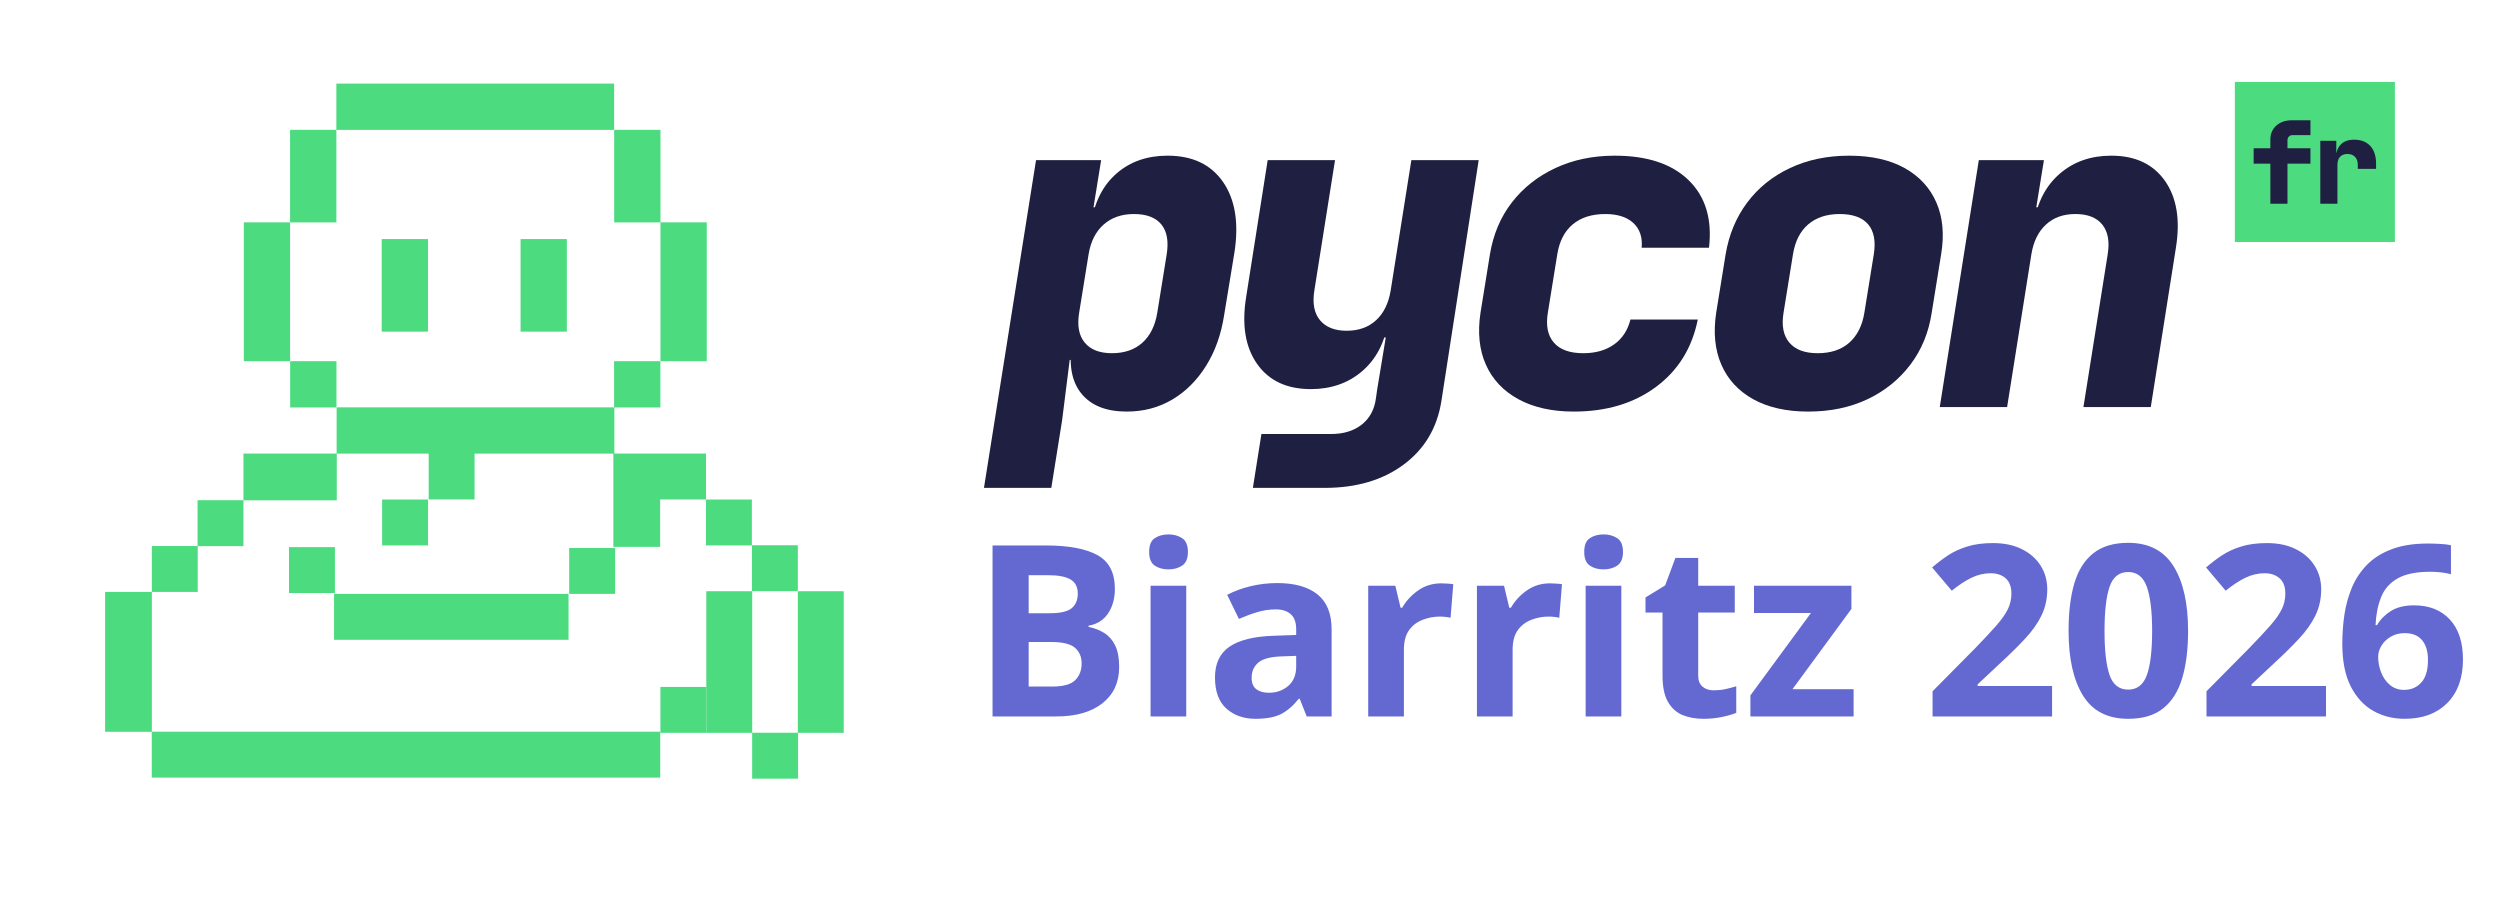
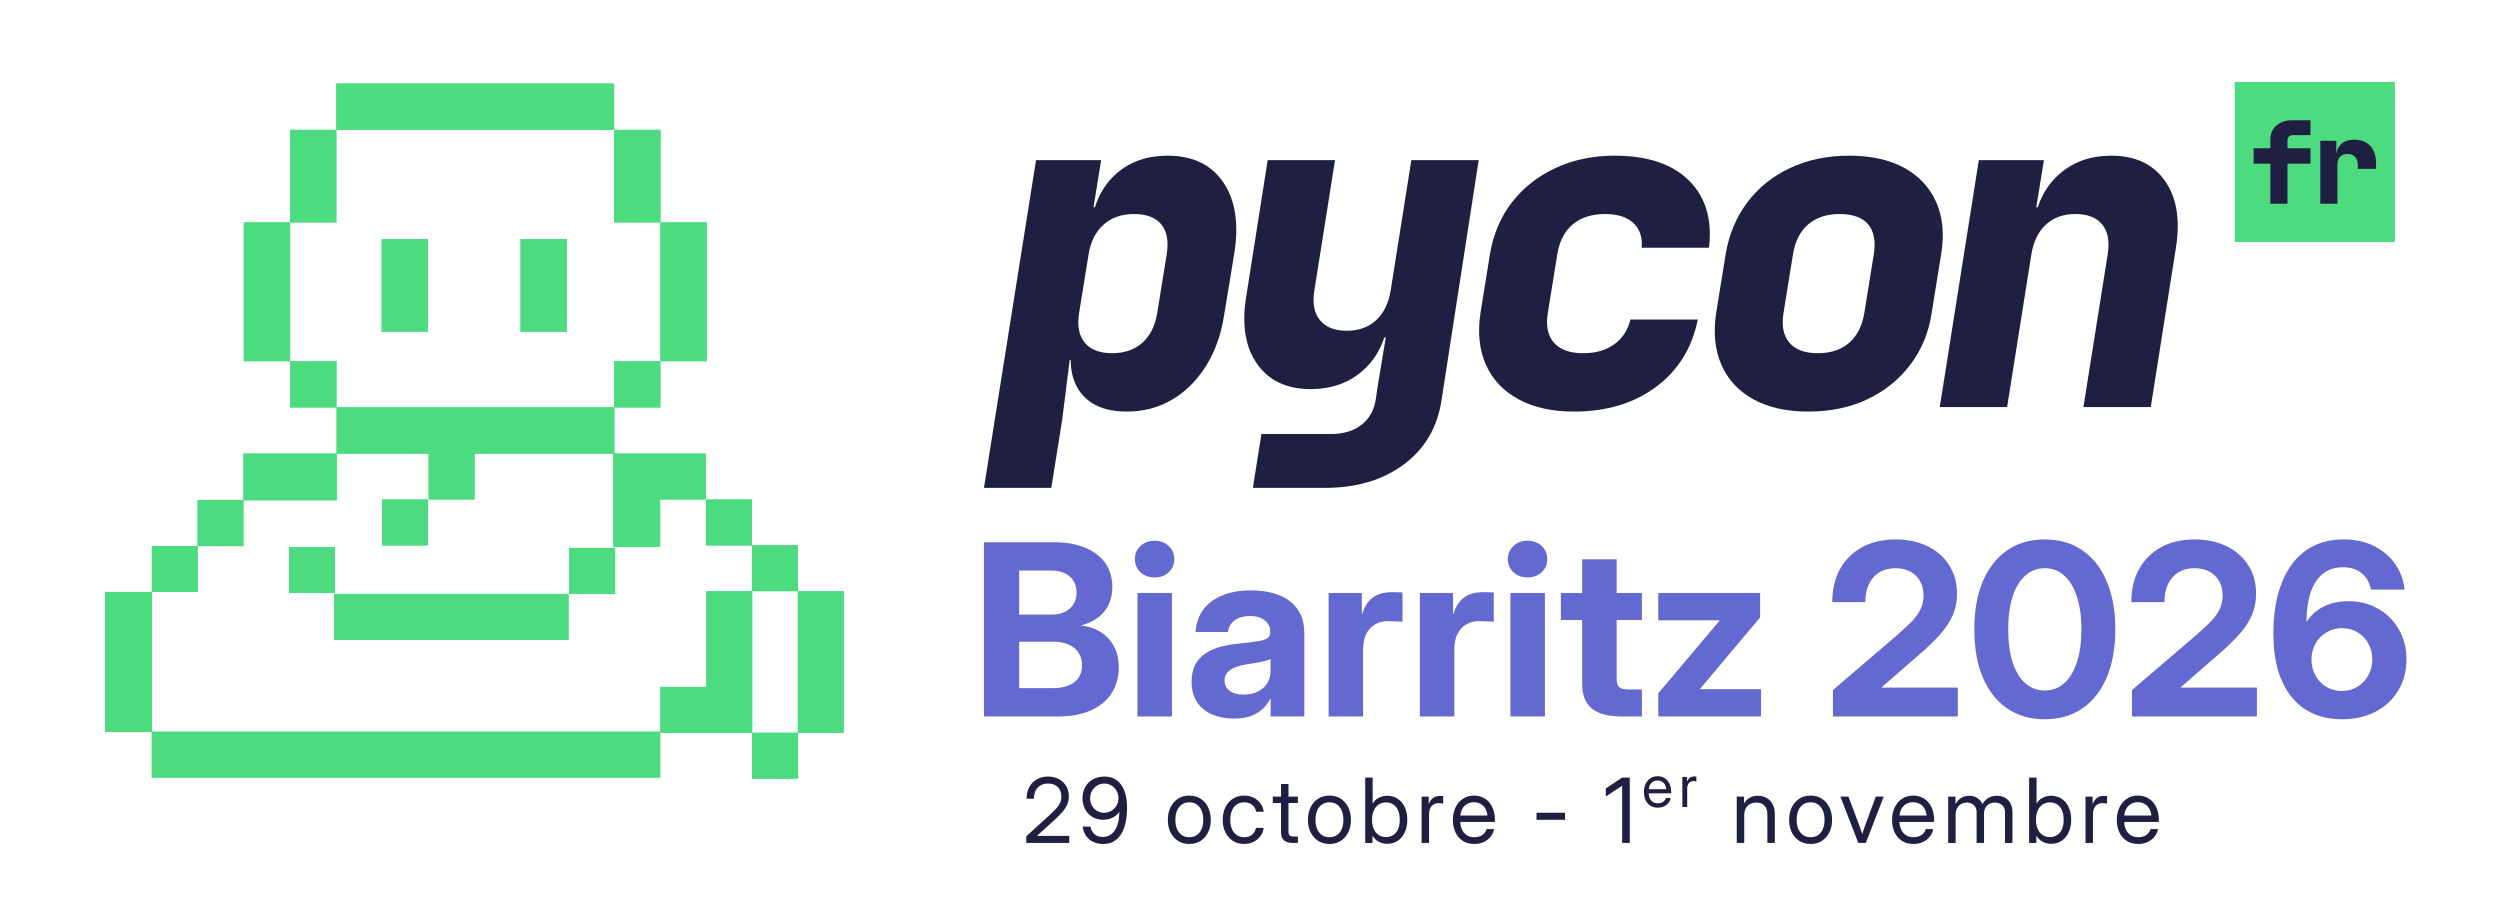
<svg xmlns="http://www.w3.org/2000/svg" version="1.1" id="Calque_1" x="0px" y="0px" width="445.479px" height="160.492px" viewBox="0 0 445.479 160.492" enable-background="new 0 0 445.479 160.492" xml:space="preserve">
  <defs id="defs45" />
  <g id="g33">
    <path fill="#1F2041" d="M175.333,86.938l9.279-58.4h11.602l-1.361,8.4h2.801l-3.201,2.801c0.588-3.787,2.094-6.733,4.521-8.841   c2.426-2.106,5.451-3.159,9.08-3.159c4.426,0,7.719,1.559,9.879,4.68c2.16,3.119,2.84,7.293,2.041,12.52l-1.84,11.2   c-0.535,3.468-1.615,6.493-3.24,9.08c-1.629,2.587-3.641,4.587-6.041,6c-2.4,1.412-5.094,2.12-8.08,2.12   c-3.627,0-6.307-1.053-8.039-3.16c-1.734-2.106-2.309-5.053-1.721-8.84l2.4,2.8h-2.801l-1.359,10.8l-1.92,12H175.333z    M198.134,62.938c2.24,0,4.053-0.626,5.439-1.88c1.387-1.253,2.266-3.026,2.641-5.319l1.68-10.4   c0.371-2.347,0.053-4.133-0.961-5.36c-1.014-1.226-2.639-1.84-4.879-1.84c-2.188,0-3.988,0.628-5.4,1.88   c-1.414,1.254-2.309,3.027-2.68,5.32l-1.68,10.4c-0.375,2.293-0.041,4.066,1,5.319C194.333,62.312,195.946,62.938,198.134,62.938z" id="path29" />
    <path fill="#1F2041" d="M223.253,86.938l1.52-9.6h12.4c2.238,0,4.066-0.561,5.479-1.68c1.414-1.121,2.254-2.668,2.521-4.641   l0.238-1.68l1.521-9.2h-3.521l3.922-2.8c-0.588,3.733-2.121,6.667-4.602,8.8c-2.479,2.134-5.533,3.2-9.16,3.2   c-4.268,0-7.453-1.492-9.559-4.48c-2.107-2.986-2.76-6.96-1.961-11.92l3.84-24.4h12l-3.68,23.201c-0.373,2.293-0.039,4.066,1,5.319   c1.041,1.254,2.627,1.88,4.76,1.88s3.881-0.626,5.24-1.88c1.359-1.253,2.227-3.026,2.6-5.319l3.68-23.201h12l-6.639,42.881   c-0.748,4.8-2.988,8.586-6.721,11.359c-3.734,2.773-8.428,4.16-14.08,4.16H223.253z" id="path30" />
    <path fill="#1F2041" d="M280.45,73.339c-3.893,0-7.188-0.734-9.879-2.2c-2.693-1.466-4.627-3.521-5.801-6.16   s-1.492-5.72-0.959-9.239l1.68-10.4c0.586-3.572,1.893-6.666,3.92-9.28c2.025-2.612,4.613-4.652,7.76-6.12   c3.146-1.467,6.666-2.199,10.561-2.199c5.812,0,10.213,1.467,13.199,4.399c2.986,2.934,4.188,6.934,3.6,12h-12   c0.16-1.866-0.332-3.333-1.479-4.399c-1.148-1.066-2.814-1.601-5-1.601c-2.4,0-4.334,0.614-5.801,1.84   c-1.467,1.228-2.387,3.014-2.76,5.36l-1.68,10.4c-0.375,2.293-0.014,4.066,1.08,5.319c1.092,1.254,2.84,1.88,5.24,1.88   c2.186,0,4.012-0.52,5.479-1.561c1.467-1.039,2.441-2.52,2.92-4.439h12c-1.014,5.067-3.492,9.067-7.439,12   C291.144,71.872,286.263,73.339,280.45,73.339z" id="path31" />
    <path fill="#1F2041" d="M322.21,73.339c-3.895,0-7.16-0.734-9.801-2.2c-2.639-1.466-4.533-3.521-5.68-6.16s-1.453-5.72-0.92-9.239   l1.68-10.4c0.588-3.521,1.867-6.6,3.842-9.24c1.971-2.641,4.52-4.692,7.639-6.16c3.121-1.467,6.627-2.199,10.52-2.199   c3.947,0,7.24,0.732,9.881,2.199c2.641,1.468,4.533,3.52,5.68,6.16s1.426,5.72,0.84,9.24l-1.68,10.4   c-0.533,3.52-1.801,6.6-3.801,9.239s-4.547,4.694-7.639,6.16C329.677,72.604,326.157,73.339,322.21,73.339z M323.89,62.938   c2.348,0,4.227-0.626,5.641-1.88c1.412-1.253,2.307-3.026,2.68-5.319l1.68-10.4c0.373-2.347,0.041-4.133-1-5.36   c-1.039-1.226-2.732-1.84-5.08-1.84c-2.293,0-4.16,0.614-5.6,1.84c-1.439,1.228-2.348,3.014-2.721,5.36l-1.68,10.4   c-0.373,2.293-0.027,4.066,1.041,5.319C319.917,62.312,321.597,62.938,323.89,62.938z" id="path32" />
    <path fill="#1F2041" d="M345.649,72.538l6.959-44h11.602l-1.361,8.4h3.521l-3.922,2.801c0.588-3.733,2.121-6.667,4.602-8.801   c2.479-2.133,5.531-3.199,9.16-3.199c4.266,0,7.451,1.493,9.559,4.479c2.107,2.987,2.76,6.96,1.961,11.92l-4.48,28.399h-12   l4.32-27.199c0.373-2.293,0.053-4.066-0.961-5.32c-1.014-1.252-2.613-1.88-4.799-1.88c-2.135,0-3.881,0.628-5.24,1.88   c-1.359,1.254-2.229,3.027-2.6,5.32l-4.32,27.199H345.649z" id="path33" />
  </g>
  <rect x="398.231" y="14.603" fill="#4DDB80" width="28.518" height="28.52" id="rect33" />
  <g id="g35">
    <path fill="#1F2041" d="M404.556,36.298v-7.129h-2.975v-2.75h2.975v-1.527c0-1.047,0.355-1.885,1.068-2.516   c0.713-0.633,1.646-0.947,2.801-0.947h3.279v2.646h-3.178c-0.271,0-0.492,0.086-0.662,0.256s-0.254,0.391-0.254,0.662v1.426h4.094   v2.75h-4.094v7.129H404.556z" id="path34" />
    <path fill="#1F2041" d="M413.456,36.298V25.095h2.854v2.139h0.773l-0.875,1.305c0-1.209,0.277-2.119,0.834-2.73   s1.371-0.916,2.445-0.916c1.234,0,2.195,0.373,2.883,1.119c0.686,0.748,1.027,1.801,1.027,3.158v0.916h-3.26v-0.713   c0-0.611-0.166-1.086-0.498-1.426c-0.334-0.34-0.777-0.51-1.334-0.51c-0.584,0-1.029,0.17-1.334,0.51   c-0.307,0.34-0.459,0.814-0.459,1.426v6.926H413.456z" id="path35" />
  </g>
  <g id="g45">
    <rect x="51.706" y="64.358" fill="#4DDB80" width="8.25" height="8.249" id="rect35" />
    <polygon fill="#4DDB80" points="51.694,39.633 59.94,39.633 59.94,23.144 109.429,23.144 109.429,14.895 59.937,14.895    59.937,23.136 51.69,23.136 51.69,39.619 43.446,39.619 43.446,64.364 51.694,64.364  " id="polygon35" />
    <rect x="68.013" y="42.6" fill="#4DDB80" width="8.25" height="16.496" id="rect36" />
    <rect x="92.759" y="42.6" fill="#4DDB80" width="8.248" height="16.496" id="rect37" />
    <polygon fill="#4DDB80" points="27.062,105.476 35.233,105.476 35.233,97.315 43.384,97.315 43.384,89.154 60.009,89.154    60.009,80.832 76.386,80.832 76.386,89 84.565,89 84.565,80.832 109.296,80.832 109.296,97.448 117.63,97.448 117.63,89.001    125.802,89.001 125.802,80.82 117.63,80.82 117.624,80.82 109.474,80.82 109.474,72.607 117.677,72.607 117.677,64.358    109.427,64.358 109.427,72.584 59.983,72.584 59.983,80.82 43.382,80.82 43.382,89.135 35.202,89.135 35.202,97.296 27.054,97.296    27.054,105.476 18.729,105.476 18.729,130.399 27.046,130.399 27.046,138.562 117.647,138.562 117.647,130.382 27.062,130.382  " id="polygon37" />
    <rect x="117.677" y="122.403" fill="#4DDB80" width="8.178" height="8.181" id="rect38" />
    <rect x="68.091" y="89.01" fill="#4DDB80" width="8.18" height="8.181" id="rect39" />
    <rect x="51.501" y="97.493" fill="#4DDB80" width="8.18" height="8.18" id="rect40" />
    <rect x="59.526" y="105.825" fill="#4DDB80" width="41.783" height="8.181" id="rect41" />
    <rect x="101.425" y="97.646" fill="#4DDB80" width="8.182" height="8.179" id="rect42" />
    <rect x="125.796" y="89.01" fill="#4DDB80" width="8.18" height="8.18" id="rect43" />
    <rect x="133.989" y="97.158" fill="#4DDB80" width="8.18" height="8.18" id="rect44" />
    <polygon fill="#4DDB80" points="150.347,105.352 142.169,105.352 142.169,130.57 134.036,130.57 134.036,105.352 125.858,105.352    125.858,130.584 134.026,130.584 134.026,138.752 142.208,138.752 142.208,130.582 150.347,130.582  " id="polygon44" />
    <polygon fill="#4DDB80" points="117.688,64.364 125.937,64.364 125.937,39.619 117.692,39.619 117.692,23.136 109.442,23.136    109.442,39.633 117.688,39.633  " id="polygon45" />
  </g>
-   <text xml:space="preserve" style="font-size:42.667px;line-height:125%;font-family:'Bitstream Vera Sans';-inkscape-font-specification:'Bitstream Vera Sans';letter-spacing:0px;word-spacing:0px;fill:none;stroke:#000000;stroke-width:1px;stroke-linecap:butt;stroke-linejoin:miter;stroke-opacity:1" x="173.02" y="127.664" id="text45">
-     <tspan id="tspan45" x="173.02" y="127.664" style="font-style:normal;font-variant:normal;font-weight:bold;font-stretch:normal;font-size:42.667px;font-family:'Adwaita Sans';-inkscape-font-specification:'Adwaita Sans Bold';fill:#6369d1;fill-opacity:1;stroke:none">Biarritz 2026</tspan>
-   </text>
+   <path style="font-weight:bold;font-size:42.667px;line-height:125%;font-family:'Adwaita Sans';-inkscape-font-specification:'Adwaita Sans Bold';letter-spacing:0px;word-spacing:0px;fill:#6369d1;stroke-width:1px" d="M 175.333,127.664 V 96.622 h 12.438 q 3.333,0 5.667,1 2.354,1 3.563,2.792 1.208,1.792 1.208,4.188 0,1.792 -0.688,3.188 -0.667,1.375 -1.917,2.292 -1.25,0.917 -2.958,1.354 v 0.042 q 1.896,0.167 3.417,1.104 1.521,0.917 2.396,2.521 0.896,1.604 0.896,3.812 0,2.583 -1.25,4.563 -1.229,1.979 -3.667,3.083 -2.438,1.104 -5.958,1.104 z m 6.271,-5.042 h 5.979 q 2.479,0 3.854,-1.062 1.375,-1.062 1.375,-3 0,-1.292 -0.604,-2.229 -0.604,-0.958 -1.75,-1.458 -1.146,-0.521 -2.771,-0.521 h -6.083 z m 0,-13.104 h 5.688 q 1.417,0 2.417,-0.479 1.021,-0.479 1.563,-1.354 0.562,-0.896 0.562,-2.083 0,-1.813 -1.208,-2.875 -1.208,-1.062 -3.333,-1.062 h -5.688 z m 21.083,18.146 v -22 h 6.146 V 127.664 Z m 3.062,-24.771 q -1.521,0 -2.521,-0.917 -1,-0.938 -1,-2.354 0,-1.417 1,-2.333 1,-0.938 2.5,-0.938 1.521,0 2.521,0.938 1,0.917 1,2.333 0,1.417 -1,2.354 -1,0.917 -2.5,0.917 z m 14.146,25.146 q -2.188,0 -3.896,-0.729 -1.708,-0.729 -2.688,-2.188 -0.979,-1.479 -0.979,-3.667 0,-1.854 0.688,-3.083 0.688,-1.25 1.875,-2 1.208,-0.771 2.75,-1.167 1.562,-0.396 3.271,-0.542 2.021,-0.208 3.208,-0.396 1.188,-0.188 1.708,-0.542 0.521,-0.354 0.521,-1.062 v -0.146 q 0,-0.812 -0.438,-1.417 -0.438,-0.625 -1.25,-0.979 -0.792,-0.354 -1.917,-0.354 -1.125,0 -2,0.354 -0.854,0.354 -1.354,1 -0.5,0.646 -0.583,1.5 h -5.771 q 0.146,-2.271 1.333,-3.938 1.208,-1.667 3.375,-2.562 2.167,-0.917 5.188,-0.917 2.25,0 4.021,0.521 1.771,0.5 2.979,1.479 1.229,0.979 1.854,2.375 0.625,1.396 0.625,3.167 V 127.664 h -6 v -3.104 h -0.083 q -0.583,1.083 -1.438,1.854 -0.854,0.771 -2.083,1.208 -1.229,0.417 -2.917,0.417 z m 1.708,-4.271 q 1.479,0 2.542,-0.542 1.083,-0.542 1.667,-1.479 0.583,-0.938 0.583,-2.125 v -2.208 q -0.271,0.146 -0.708,0.292 -0.438,0.125 -1.021,0.25 -0.583,0.104 -1.271,0.229 -0.688,0.125 -1.417,0.229 -1.062,0.167 -1.917,0.521 -0.854,0.333 -1.354,0.917 -0.5,0.562 -0.5,1.438 0,0.771 0.417,1.333 0.417,0.562 1.188,0.854 0.771,0.292 1.792,0.292 z m 15.146,3.896 v -22 h 5.917 v 3.75 h 0.062 q 0.604,-1.979 1.896,-2.938 1.292,-0.958 3.479,-0.958 0.542,0 0.979,0.021 0.458,0 0.833,0.021 v 5.229 q -0.333,-0.021 -1.104,-0.062 -0.75,-0.042 -1.542,-0.042 -1.25,0 -2.25,0.583 -1,0.562 -1.563,1.688 -0.562,1.125 -0.562,2.792 V 127.664 Z m 16.254,0 v -22 h 5.917 v 3.75 h 0.062 q 0.604,-1.979 1.896,-2.938 1.292,-0.958 3.479,-0.958 0.542,0 0.979,0.021 0.458,0 0.833,0.021 v 5.229 q -0.333,-0.021 -1.104,-0.062 -0.75,-0.042 -1.542,-0.042 -1.25,0 -2.25,0.583 -1,0.562 -1.562,1.688 -0.562,1.125 -0.562,2.792 V 127.664 Z m 16.142,0 v -22 h 6.146 V 127.664 Z m 3.062,-24.771 q -1.521,0 -2.521,-0.917 -1,-0.938 -1,-2.354 0,-1.417 1,-2.333 1,-0.938 2.5,-0.938 1.521,0 2.521,0.938 1,0.917 1,2.333 0,1.417 -1,2.354 -1,0.917 -2.5,0.917 z m 20.367,2.771 v 4.812 h -14.438 v -4.812 z m -10.646,-6 h 6.146 v 21.208 q 0,1.104 0.438,1.542 0.458,0.438 1.708,0.438 0.521,0 1.229,0 0.729,0 1.125,0 v 4.812 q -0.562,0 -1.562,0 -1,0 -2.021,0 -3.625,0 -5.354,-1.417 -1.708,-1.417 -1.708,-4.417 z M 295.492,127.664 v -4.125 l 10.917,-12.938 v -0.062 h -10.917 v -4.875 h 18.146 v 4.354 l -10.688,12.729 v 0.062 h 10.854 v 4.854 z m 31.125,0 v -4.708 l 11.375,-9.729 q 1.375,-1.208 2.458,-2.271 1.083,-1.063 1.688,-2.229 0.625,-1.167 0.625,-2.604 0,-1.479 -0.625,-2.562 -0.604,-1.104 -1.729,-1.708 -1.104,-0.604 -2.646,-0.604 -1.667,0 -2.875,0.729 -1.188,0.729 -1.854,2.083 -0.646,1.333 -0.646,3.229 h -5.896 q 0,-3.375 1.375,-5.875 1.396,-2.521 3.917,-3.896 2.521,-1.396 5.979,-1.396 3.188,0 5.667,1.188 2.479,1.188 3.875,3.375 1.417,2.167 1.417,5.104 0,2.167 -0.812,3.958 -0.812,1.792 -2.354,3.479 -1.521,1.667 -3.688,3.521 l -6.583,5.729 v 0.042 h 13.583 v 5.146 z m 37.75,0.5 q -3.896,0 -6.729,-1.938 -2.813,-1.958 -4.333,-5.542 -1.5,-3.583 -1.5,-8.521 0,-4.958 1.5,-8.542 1.521,-3.583 4.333,-5.542 2.812,-1.958 6.729,-1.958 3.896,0 6.708,1.958 2.833,1.938 4.333,5.542 1.521,3.583 1.521,8.542 0,4.938 -1.521,8.521 -1.5,3.583 -4.333,5.542 -2.813,1.938 -6.708,1.938 z m 0,-5.125 q 2.021,0 3.479,-1.312 1.458,-1.312 2.25,-3.75 0.792,-2.438 0.792,-5.812 0,-3.396 -0.792,-5.833 -0.792,-2.438 -2.25,-3.75 -1.458,-1.333 -3.479,-1.333 -2.021,0 -3.5,1.333 -1.458,1.312 -2.25,3.75 -0.771,2.438 -0.771,5.833 0,3.375 0.771,5.812 0.792,2.438 2.25,3.75 1.479,1.312 3.5,1.312 z m 15.542,4.625 v -4.708 l 11.375,-9.729 q 1.375,-1.208 2.458,-2.271 1.083,-1.063 1.688,-2.229 0.625,-1.167 0.625,-2.604 0,-1.479 -0.625,-2.562 -0.604,-1.104 -1.729,-1.708 -1.104,-0.604 -2.646,-0.604 -1.667,0 -2.875,0.729 -1.188,0.729 -1.854,2.083 -0.646,1.333 -0.646,3.229 h -5.896 q 0,-3.375 1.375,-5.875 1.396,-2.521 3.917,-3.896 2.521,-1.396 5.979,-1.396 3.188,0 5.667,1.188 2.479,1.188 3.875,3.375 1.417,2.167 1.417,5.104 0,2.167 -0.812,3.958 -0.812,1.792 -2.354,3.479 -1.521,1.667 -3.688,3.521 l -6.583,5.729 v 0.042 h 13.583 v 5.146 z m 37.417,0.5 q -2.917,0 -5.188,-1.021 -2.25,-1.021 -3.833,-2.979 -1.563,-1.958 -2.396,-4.771 -0.812,-2.833 -0.812,-6.458 0,-3.833 0.792,-6.917 0.812,-3.104 2.396,-5.312 1.583,-2.229 3.917,-3.396 2.333,-1.188 5.375,-1.188 3.104,0 5.438,1.167 2.354,1.167 3.771,3.188 1.417,2.021 1.688,4.583 h -6 q -0.333,-1.833 -1.625,-2.896 -1.292,-1.083 -3.333,-1.083 -2.208,0 -3.667,1.208 -1.438,1.208 -2.146,3.396 -0.708,2.167 -0.708,5.083 h 0.042 q 0.771,-1.188 1.875,-2 1.125,-0.812 2.521,-1.229 1.396,-0.417 3,-0.417 3,0 5.333,1.354 2.354,1.333 3.688,3.688 1.354,2.333 1.354,5.333 0,3.167 -1.479,5.583 -1.458,2.396 -4.042,3.75 -2.583,1.333 -5.958,1.333 z m -0.042,-5.042 q 1.542,0 2.771,-0.729 1.229,-0.75 1.938,-2.021 0.729,-1.292 0.729,-2.875 0,-1.583 -0.708,-2.833 -0.688,-1.271 -1.917,-2 -1.208,-0.729 -2.75,-0.729 -1.167,0 -2.167,0.438 -0.979,0.417 -1.729,1.167 -0.729,0.75 -1.146,1.771 -0.417,1.021 -0.417,2.208 0,1.583 0.708,2.854 0.708,1.271 1.938,2.021 1.229,0.729 2.75,0.729 z" id="text45" aria-label="Biarritz 2026" />
+   <g id="g45-2">
+     <rect x="51.706" y="64.358" fill="#4ddb80" width="8.25" height="8.249" id="rect35-9" />
+     <polygon fill="#4ddb80" points="43.446,64.364 51.694,64.364 51.694,39.633 59.94,39.633 59.94,23.144 109.429,23.144 109.429,14.895 59.937,14.895 59.937,23.136 51.69,23.136 51.69,39.619 43.446,39.619 " id="polygon35-3" />
+     <rect x="68.013" y="42.6" fill="#4ddb80" width="8.25" height="16.496" id="rect36-1" />
+     <rect x="92.759" y="42.6" fill="#4ddb80" width="8.248" height="16.496" id="rect37-9" />
+     <polygon fill="#4ddb80" points="84.565,80.832 109.296,80.832 109.296,97.448 117.63,97.448 117.63,89.001 125.802,89.001 125.802,80.82 117.63,80.82 117.624,80.82 109.474,80.82 109.474,72.607 117.677,72.607 117.677,64.358 109.427,64.358 109.427,72.584 59.983,72.584 59.983,80.82 43.382,80.82 43.382,89.135 35.202,89.135 35.202,97.296 27.054,97.296 27.054,105.476 18.729,105.476 18.729,130.399 27.046,130.399 27.046,138.562 117.647,138.562 117.647,130.382 27.062,130.382 27.062,105.476 35.233,105.476 35.233,97.315 43.384,97.315 43.384,89.154 60.009,89.154 60.009,80.832 76.386,80.832 76.386,89 84.565,89 " id="polygon37-4" />
+     <rect x="117.677" y="122.403" fill="#4ddb80" width="8.178" height="8.181" id="rect38-7" />
+     <rect x="68.091" y="89.01" fill="#4ddb80" width="8.18" height="8.181" id="rect39-8" />
+     <rect x="51.501" y="97.493" fill="#4ddb80" width="8.18" height="8.18" id="rect40-4" />
+     <rect x="59.526" y="105.825" fill="#4ddb80" width="41.783" height="8.181" id="rect41-5" />
+     <rect x="101.425" y="97.646" fill="#4ddb80" width="8.182" height="8.179" id="rect42-0" />
+     <rect x="125.796" y="89.01" fill="#4ddb80" width="8.18" height="8.18" id="rect43-3" />
+     <rect x="133.989" y="97.158" fill="#4ddb80" width="8.18" height="8.18" id="rect44-6" />
+     <polygon fill="#4ddb80" points="142.208,130.582 150.347,130.582 150.347,105.352 142.169,105.352 142.169,130.57 134.036,130.57 134.036,105.352 125.858,105.352 125.858,130.584 134.026,130.584 134.026,138.752 142.208,138.752 " id="polygon44-1" />
+     <polygon fill="#4ddb80" points="125.937,39.619 117.692,39.619 117.692,23.136 109.442,23.136 109.442,39.633 117.688,39.633 117.688,64.364 125.937,64.364 " id="polygon45-0" />
+   </g>
+   <g id="text2" style="font-size:16px;line-height:125%;font-family:'Bitstream Vera Sans';-inkscape-font-specification:'Bitstream Vera Sans';letter-spacing:1px;word-spacing:0px;fill:#1f2041;stroke:#000000;stroke-width:1px" aria-label="29 octobre - 1er novembre">
+     <path style="font-family:'Adwaita Sans';-inkscape-font-specification:'Adwaita Sans';stroke:none" d="m 182.878,150.201 v -1.18 l 4.141,-3.781 q 0.742,-0.68 1.203,-1.195 0.469,-0.516 0.688,-1.008 0.219,-0.492 0.219,-1.086 0,-0.719 -0.289,-1.242 -0.289,-0.523 -0.82,-0.805 -0.531,-0.281 -1.273,-0.281 -0.797,0 -1.359,0.336 -0.555,0.328 -0.852,0.938 -0.297,0.602 -0.297,1.43 h -1.312 q 0,-1.164 0.469,-2.055 0.477,-0.891 1.336,-1.391 0.859,-0.508 2.008,-0.508 1.094,0 1.93,0.453 0.836,0.445 1.312,1.242 0.477,0.789 0.477,1.828 0,0.75 -0.273,1.414 -0.273,0.656 -0.836,1.32 -0.555,0.664 -1.414,1.445 l -3.148,2.859 v 0.016 h 5.742 v 1.25 z m 13.688,0.188 q -1.008,0 -1.789,-0.383 -0.781,-0.391 -1.266,-1.086 -0.477,-0.703 -0.586,-1.625 h 1.375 q 0.164,0.844 0.727,1.344 0.562,0.5 1.445,0.5 1.008,0 1.664,-0.578 0.664,-0.578 0.992,-1.594 0.328,-1.016 0.328,-2.312 h -0.016 q -0.266,0.445 -0.711,0.766 -0.438,0.32 -1,0.492 -0.555,0.164 -1.18,0.164 -1.047,0 -1.875,-0.492 -0.828,-0.5 -1.305,-1.367 -0.477,-0.867 -0.477,-1.969 0,-1.148 0.492,-2.023 0.5,-0.875 1.375,-1.359 0.883,-0.492 2.023,-0.492 0.969,0 1.719,0.367 0.75,0.367 1.266,1.078 0.523,0.703 0.789,1.727 0.273,1.023 0.273,2.344 0,1.469 -0.258,2.664 -0.258,1.195 -0.781,2.055 -0.523,0.859 -1.328,1.32 -0.805,0.461 -1.898,0.461 z m 0.172,-5.562 q 0.531,0 0.992,-0.195 0.469,-0.203 0.82,-0.555 0.352,-0.359 0.547,-0.828 0.203,-0.469 0.203,-1.016 0,-0.734 -0.344,-1.32 -0.336,-0.594 -0.906,-0.938 -0.57,-0.352 -1.266,-0.352 -0.703,0 -1.281,0.352 -0.57,0.344 -0.914,0.938 -0.336,0.594 -0.336,1.336 0,0.734 0.328,1.32 0.328,0.578 0.891,0.922 0.57,0.336 1.266,0.336 z m 15.188,5.562 q -1.141,0 -2.008,-0.547 -0.859,-0.555 -1.344,-1.523 -0.477,-0.969 -0.477,-2.227 0,-1.266 0.477,-2.242 0.484,-0.977 1.344,-1.531 0.867,-0.555 2.008,-0.555 1.148,0 2.008,0.555 0.859,0.555 1.336,1.531 0.484,0.977 0.484,2.242 0,1.258 -0.484,2.227 -0.477,0.969 -1.336,1.523 -0.859,0.547 -2.008,0.547 z m 0,-1.203 q 0.781,0 1.336,-0.383 0.555,-0.383 0.852,-1.078 0.297,-0.703 0.297,-1.633 0,-0.945 -0.297,-1.641 -0.297,-0.703 -0.852,-1.094 -0.555,-0.391 -1.336,-0.391 -0.773,0 -1.336,0.391 -0.555,0.383 -0.852,1.086 -0.297,0.703 -0.297,1.648 0,0.938 0.297,1.633 0.297,0.695 0.852,1.078 0.555,0.383 1.336,0.383 z m 9.781,1.203 q -1.141,0 -2.008,-0.547 -0.859,-0.555 -1.344,-1.523 -0.477,-0.969 -0.477,-2.227 0,-1.266 0.477,-2.242 0.484,-0.977 1.344,-1.531 0.867,-0.555 2.008,-0.555 0.703,0 1.297,0.219 0.602,0.211 1.055,0.602 0.461,0.383 0.75,0.906 0.289,0.523 0.375,1.148 h -1.344 q -0.07,-0.367 -0.242,-0.672 -0.172,-0.305 -0.445,-0.523 -0.266,-0.227 -0.625,-0.352 -0.359,-0.125 -0.82,-0.125 -0.773,0 -1.336,0.391 -0.555,0.383 -0.852,1.086 -0.297,0.703 -0.297,1.648 0,0.938 0.297,1.633 0.297,0.695 0.852,1.078 0.555,0.383 1.336,0.383 0.461,0 0.812,-0.117 0.352,-0.117 0.602,-0.336 0.258,-0.227 0.43,-0.531 0.172,-0.312 0.266,-0.688 h 1.367 q -0.086,0.609 -0.375,1.133 -0.289,0.523 -0.75,0.914 -0.461,0.391 -1.062,0.609 -0.594,0.219 -1.289,0.219 z m 9.562,-8.438 v 1.141 h -4.469 v -1.141 z m -3,-2.25 h 1.328 v 8.5 q 0,0.477 0.195,0.672 0.203,0.188 0.711,0.188 0.18,0 0.383,0 0.211,0 0.383,0 v 1.141 q -0.203,0 -0.445,0 -0.242,0 -0.445,0 -1.062,0 -1.586,-0.461 -0.523,-0.469 -0.523,-1.398 z m 8.625,10.688 q -1.141,0 -2.008,-0.547 -0.859,-0.555 -1.344,-1.523 -0.477,-0.969 -0.477,-2.227 0,-1.266 0.477,-2.242 0.484,-0.977 1.344,-1.531 0.867,-0.555 2.008,-0.555 1.148,0 2.008,0.555 0.859,0.555 1.336,1.531 0.484,0.977 0.484,2.242 0,1.258 -0.484,2.227 -0.477,0.969 -1.336,1.523 -0.859,0.547 -2.008,0.547 z m 0,-1.203 q 0.781,0 1.336,-0.383 0.555,-0.383 0.852,-1.078 0.297,-0.703 0.297,-1.633 0,-0.945 -0.297,-1.641 -0.297,-0.703 -0.852,-1.094 -0.555,-0.391 -1.336,-0.391 -0.773,0 -1.336,0.391 -0.555,0.383 -0.852,1.086 -0.297,0.703 -0.297,1.648 0,0.938 0.297,1.633 0.297,0.695 0.852,1.078 0.555,0.383 1.336,0.383 z m 10.297,1.172 q -0.531,0 -1.016,-0.156 -0.484,-0.148 -0.891,-0.461 -0.406,-0.312 -0.703,-0.789 h -0.016 v 1.25 h -1.297 v -11.641 h 1.328 v 4.609 h 0.016 q 0.266,-0.461 0.664,-0.766 0.398,-0.305 0.891,-0.453 0.492,-0.156 1.023,-0.156 1.078,0 1.883,0.539 0.805,0.539 1.25,1.508 0.445,0.961 0.445,2.234 0,1.266 -0.445,2.234 -0.445,0.961 -1.25,1.508 -0.805,0.539 -1.883,0.539 z m -0.203,-1.195 q 0.719,0 1.266,-0.352 0.547,-0.352 0.859,-1.039 0.312,-0.688 0.312,-1.695 0,-1.016 -0.312,-1.703 -0.312,-0.688 -0.859,-1.039 -0.547,-0.352 -1.266,-0.352 -0.766,0 -1.328,0.383 -0.562,0.383 -0.867,1.078 -0.305,0.695 -0.305,1.633 0,0.93 0.305,1.625 0.305,0.695 0.867,1.078 0.562,0.383 1.328,0.383 z m 6.328,1.039 v -8.25 h 1.266 v 1.297 h 0.031 q 0.227,-0.641 0.719,-1.031 0.492,-0.391 1.266,-0.391 0.18,0 0.328,0.016 0.156,0.016 0.234,0.031 v 1.328 q -0.078,-0.023 -0.305,-0.055 -0.219,-0.039 -0.508,-0.039 -0.453,0 -0.844,0.211 -0.391,0.211 -0.625,0.656 -0.234,0.445 -0.234,1.148 v 5.078 z m 9.406,0.188 q -1.211,0 -2.07,-0.555 -0.852,-0.555 -1.305,-1.523 -0.453,-0.977 -0.453,-2.219 0,-1.258 0.477,-2.234 0.477,-0.977 1.32,-1.531 0.844,-0.562 1.938,-0.562 0.859,0 1.547,0.312 0.695,0.312 1.188,0.891 0.492,0.578 0.75,1.375 0.266,0.789 0.266,1.75 v 0.367 h -6.781 v -1.141 h 6.039 l -0.57,0.398 q 0,-0.844 -0.305,-1.461 -0.297,-0.625 -0.844,-0.961 -0.547,-0.344 -1.289,-0.344 -0.734,0 -1.281,0.344 -0.539,0.336 -0.844,0.961 -0.297,0.617 -0.297,1.461 v 0.562 q 0,0.852 0.289,1.508 0.297,0.656 0.859,1.031 0.562,0.367 1.367,0.367 0.586,0 1.031,-0.18 0.445,-0.188 0.734,-0.516 0.297,-0.328 0.422,-0.758 h 1.328 q -0.156,0.789 -0.648,1.391 -0.492,0.594 -1.234,0.93 -0.734,0.336 -1.633,0.336 z m 16.164,-5.562 v 1.25 h -5.094 v -1.25 z m 11.523,-6.266 v 11.641 h -1.359 V 140.013 h -0.008 l -2.898,1.922 v -1.438 l 2.906,-1.938 z" id="path1" />
+     <path style="font-size:10.4px;font-family:'Adwaita Sans';-inkscape-font-specification:'Adwaita Sans';baseline-shift:super;stroke:none" d="m 295.419,143.922 q -0.787,0 -1.346,-0.361 -0.554,-0.361 -0.848,-0.99 -0.295,-0.635 -0.295,-1.442 0,-0.818 0.31,-1.452 0.31,-0.635 0.858,-0.995 0.548,-0.366 1.259,-0.366 0.559,0 1.005,0.203 0.452,0.203 0.772,0.579 0.32,0.376 0.487,0.894 0.173,0.513 0.173,1.137 v 0.239 h -4.408 v -0.741 h 3.925 l -0.371,0.259 q 0,-0.548 -0.198,-0.95 -0.193,-0.406 -0.548,-0.625 -0.355,-0.223 -0.838,-0.223 -0.477,0 -0.833,0.223 -0.35,0.218 -0.548,0.625 -0.193,0.401 -0.193,0.95 v 0.366 q 0,0.554 0.188,0.98 0.193,0.427 0.559,0.67 0.366,0.239 0.889,0.239 0.381,0 0.67,-0.117 0.289,-0.122 0.477,-0.335 0.193,-0.213 0.274,-0.493 h 0.863 q -0.102,0.513 -0.421,0.904 -0.32,0.386 -0.802,0.604 -0.477,0.218 -1.061,0.218 z m 4.362,-0.122 v -5.362 h 0.823 v 0.843 h 0.02 q 0.147,-0.416 0.467,-0.67 0.32,-0.254 0.823,-0.254 0.117,0 0.213,0.01 0.102,0.01 0.152,0.02 v 0.863 q -0.051,-0.015 -0.198,-0.036 -0.142,-0.025 -0.33,-0.025 -0.295,0 -0.548,0.137 -0.254,0.137 -0.406,0.427 -0.152,0.289 -0.152,0.746 v 3.301 z" id="path2" />
+     <path style="font-family:'Adwaita Sans';-inkscape-font-specification:'Adwaita Sans';stroke:none" d="m 310.805,145.372 v 4.828 h -1.328 v -8.25 h 1.297 v 2 h -0.375 q 0.406,-1.117 1.125,-1.633 0.727,-0.523 1.703,-0.523 0.836,0 1.523,0.367 0.688,0.359 1.094,1.086 0.414,0.727 0.414,1.828 v 5.125 h -1.328 v -5.031 q 0,-1.07 -0.516,-1.609 -0.508,-0.547 -1.438,-0.547 -0.602,0 -1.094,0.242 -0.492,0.242 -0.789,0.766 -0.289,0.516 -0.289,1.352 z m 11.828,5.016 q -1.141,0 -2.008,-0.547 -0.859,-0.555 -1.344,-1.523 -0.477,-0.969 -0.477,-2.227 0,-1.266 0.477,-2.242 0.484,-0.977 1.344,-1.531 0.867,-0.555 2.008,-0.555 1.148,0 2.008,0.555 0.859,0.555 1.336,1.531 0.484,0.977 0.484,2.242 0,1.258 -0.484,2.227 -0.477,0.969 -1.336,1.523 -0.859,0.547 -2.008,0.547 z m 0,-1.203 q 0.781,0 1.336,-0.383 0.555,-0.383 0.852,-1.078 0.297,-0.703 0.297,-1.633 0,-0.945 -0.297,-1.641 -0.297,-0.703 -0.852,-1.094 -0.555,-0.391 -1.336,-0.391 -0.773,0 -1.336,0.391 -0.555,0.383 -0.852,1.086 -0.297,0.703 -0.297,1.648 0,0.938 0.297,1.633 0.297,0.695 0.852,1.078 0.555,0.383 1.336,0.383 z m 8.5,1.016 -3.188,-8.25 h 1.438 l 1.781,4.75 q 0.227,0.594 0.43,1.188 0.203,0.594 0.398,1.188 h -0.32 q 0.203,-0.594 0.398,-1.188 0.203,-0.594 0.422,-1.188 l 1.758,-4.75 h 1.414 l -3.188,8.25 z m 9.844,0.188 q -1.211,0 -2.07,-0.555 -0.852,-0.555 -1.305,-1.523 -0.453,-0.977 -0.453,-2.219 0,-1.258 0.477,-2.234 0.477,-0.977 1.32,-1.531 0.844,-0.562 1.938,-0.562 0.859,0 1.547,0.312 0.695,0.312 1.188,0.891 0.492,0.578 0.75,1.375 0.266,0.789 0.266,1.75 v 0.367 h -6.781 v -1.141 h 6.039 l -0.57,0.398 q 0,-0.844 -0.305,-1.461 -0.297,-0.625 -0.844,-0.961 -0.547,-0.344 -1.289,-0.344 -0.734,0 -1.281,0.344 -0.539,0.336 -0.844,0.961 -0.297,0.617 -0.297,1.461 v 0.562 q 0,0.852 0.289,1.508 0.297,0.656 0.859,1.031 0.562,0.367 1.367,0.367 0.586,0 1.031,-0.18 0.445,-0.188 0.734,-0.516 0.297,-0.328 0.422,-0.758 h 1.328 q -0.156,0.789 -0.648,1.391 -0.492,0.594 -1.234,0.93 -0.734,0.336 -1.633,0.336 z m 6.172,-0.188 v -8.25 h 1.297 v 1.688 h -0.164 q 0.242,-0.602 0.633,-1.008 0.398,-0.414 0.906,-0.625 0.508,-0.211 1.07,-0.211 0.969,0 1.641,0.555 0.68,0.547 0.844,1.289 h -0.273 q 0.18,-0.508 0.562,-0.922 0.383,-0.422 0.938,-0.672 0.562,-0.25 1.258,-0.25 0.758,0 1.375,0.328 0.625,0.328 0.992,0.992 0.375,0.664 0.375,1.68 v 5.406 h -1.328 v -5.406 q 0,-0.961 -0.539,-1.367 -0.539,-0.414 -1.25,-0.414 -0.602,0 -1.039,0.25 -0.438,0.25 -0.672,0.688 -0.234,0.438 -0.234,1 v 5.25 h -1.328 v -5.547 q 0,-0.742 -0.5,-1.188 -0.492,-0.453 -1.242,-0.453 -0.516,0 -0.977,0.242 -0.453,0.242 -0.734,0.727 -0.281,0.477 -0.281,1.188 v 5.031 z m 18.344,0.156 q -0.531,0 -1.016,-0.156 -0.484,-0.148 -0.891,-0.461 -0.406,-0.312 -0.703,-0.789 h -0.016 v 1.25 h -1.297 v -11.641 h 1.328 v 4.609 h 0.016 q 0.266,-0.461 0.664,-0.766 0.398,-0.305 0.891,-0.453 0.492,-0.156 1.023,-0.156 1.078,0 1.883,0.539 0.805,0.539 1.25,1.508 0.445,0.961 0.445,2.234 0,1.266 -0.445,2.234 -0.445,0.961 -1.25,1.508 -0.805,0.539 -1.883,0.539 z m -0.203,-1.195 q 0.719,0 1.266,-0.352 0.547,-0.352 0.859,-1.039 0.312,-0.688 0.312,-1.695 0,-1.016 -0.312,-1.703 -0.312,-0.688 -0.859,-1.039 -0.547,-0.352 -1.266,-0.352 -0.766,0 -1.328,0.383 -0.562,0.383 -0.867,1.078 -0.305,0.695 -0.305,1.633 0,0.93 0.305,1.625 0.305,0.695 0.867,1.078 0.562,0.383 1.328,0.383 z m 6.328,1.039 v -8.25 h 1.266 v 1.297 h 0.031 q 0.227,-0.641 0.719,-1.031 0.492,-0.391 1.266,-0.391 0.18,0 0.328,0.016 0.156,0.016 0.234,0.031 v 1.328 q -0.078,-0.023 -0.305,-0.055 -0.219,-0.039 -0.508,-0.039 -0.453,0 -0.844,0.211 -0.391,0.211 -0.625,0.656 -0.234,0.445 -0.234,1.148 v 5.078 z m 9.406,0.188 q -1.211,0 -2.07,-0.555 -0.852,-0.555 -1.305,-1.523 -0.453,-0.977 -0.453,-2.219 0,-1.258 0.477,-2.234 0.477,-0.977 1.32,-1.531 0.844,-0.562 1.938,-0.562 0.859,0 1.547,0.312 0.695,0.312 1.188,0.891 0.492,0.578 0.75,1.375 0.266,0.789 0.266,1.75 v 0.367 h -6.781 v -1.141 h 6.039 l -0.57,0.398 q 0,-0.844 -0.305,-1.461 -0.297,-0.625 -0.844,-0.961 -0.547,-0.344 -1.289,-0.344 -0.734,0 -1.281,0.344 -0.539,0.336 -0.844,0.961 -0.297,0.617 -0.297,1.461 v 0.562 q 0,0.852 0.289,1.508 0.297,0.656 0.859,1.031 0.562,0.367 1.367,0.367 0.586,0 1.031,-0.18 0.445,-0.188 0.734,-0.516 0.297,-0.328 0.422,-0.758 h 1.328 q -0.156,0.789 -0.648,1.391 -0.492,0.594 -1.234,0.93 -0.734,0.336 -1.633,0.336 z" id="path3" />
+   </g>
</svg>
